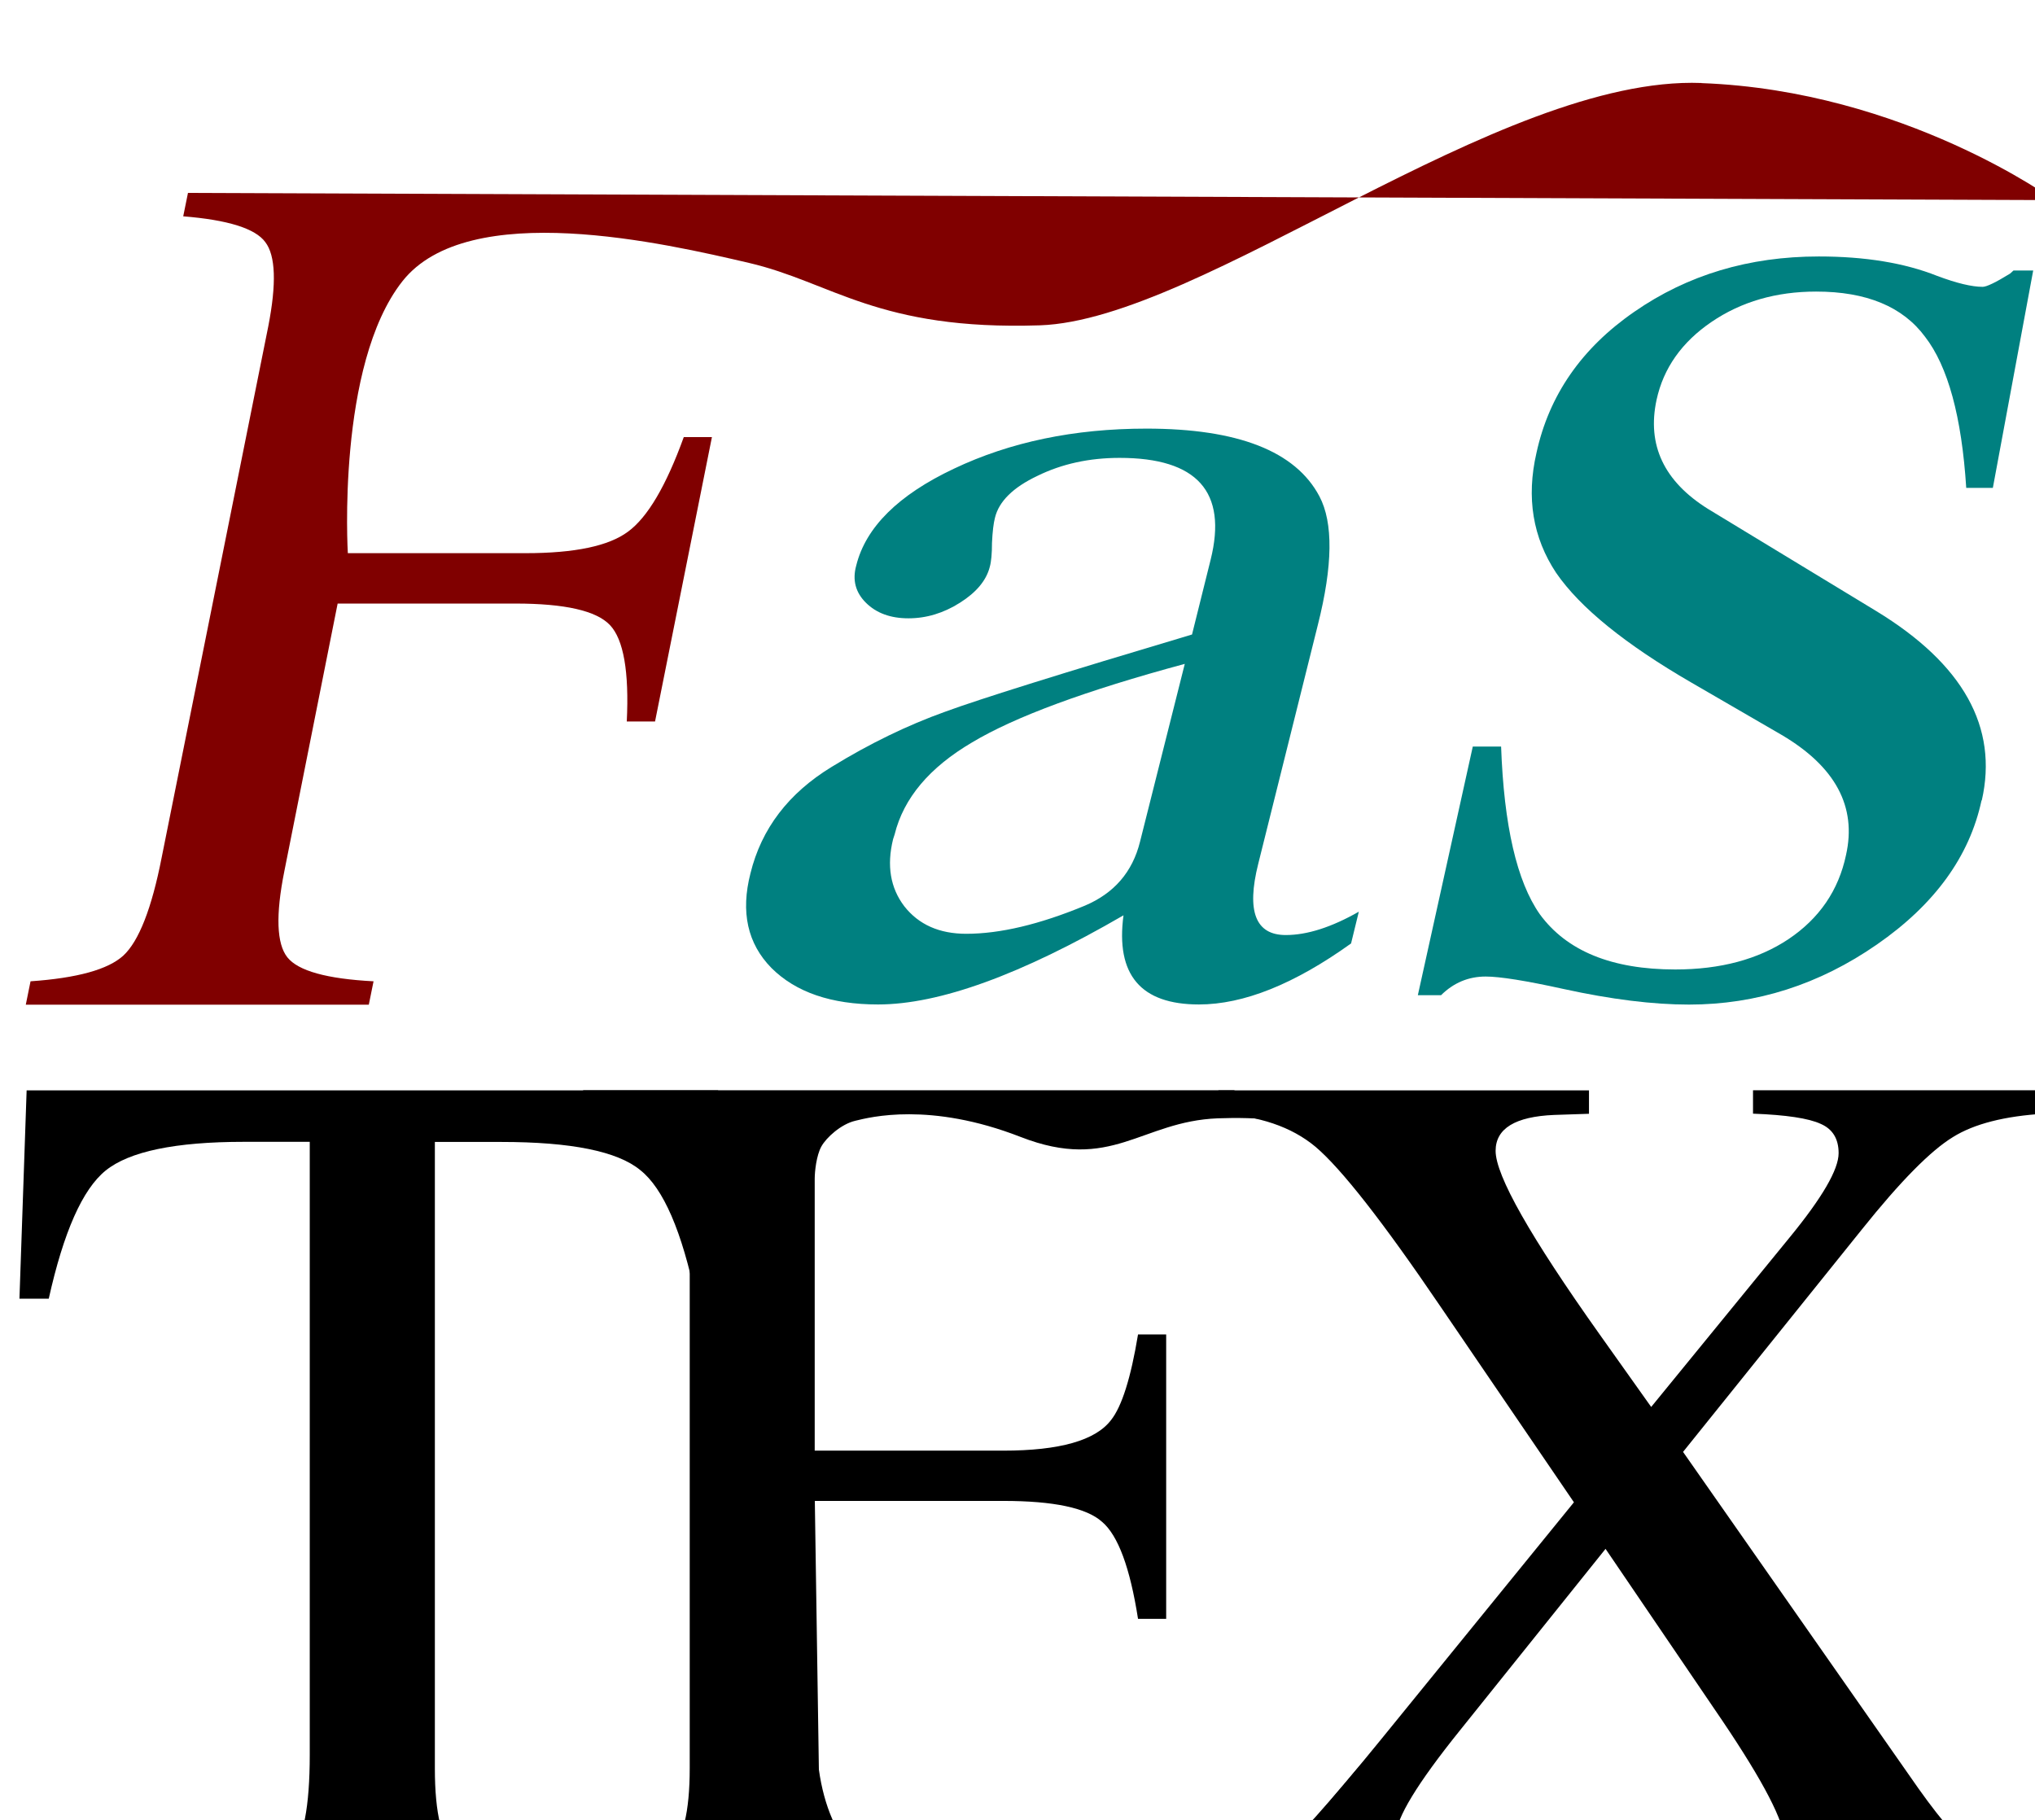
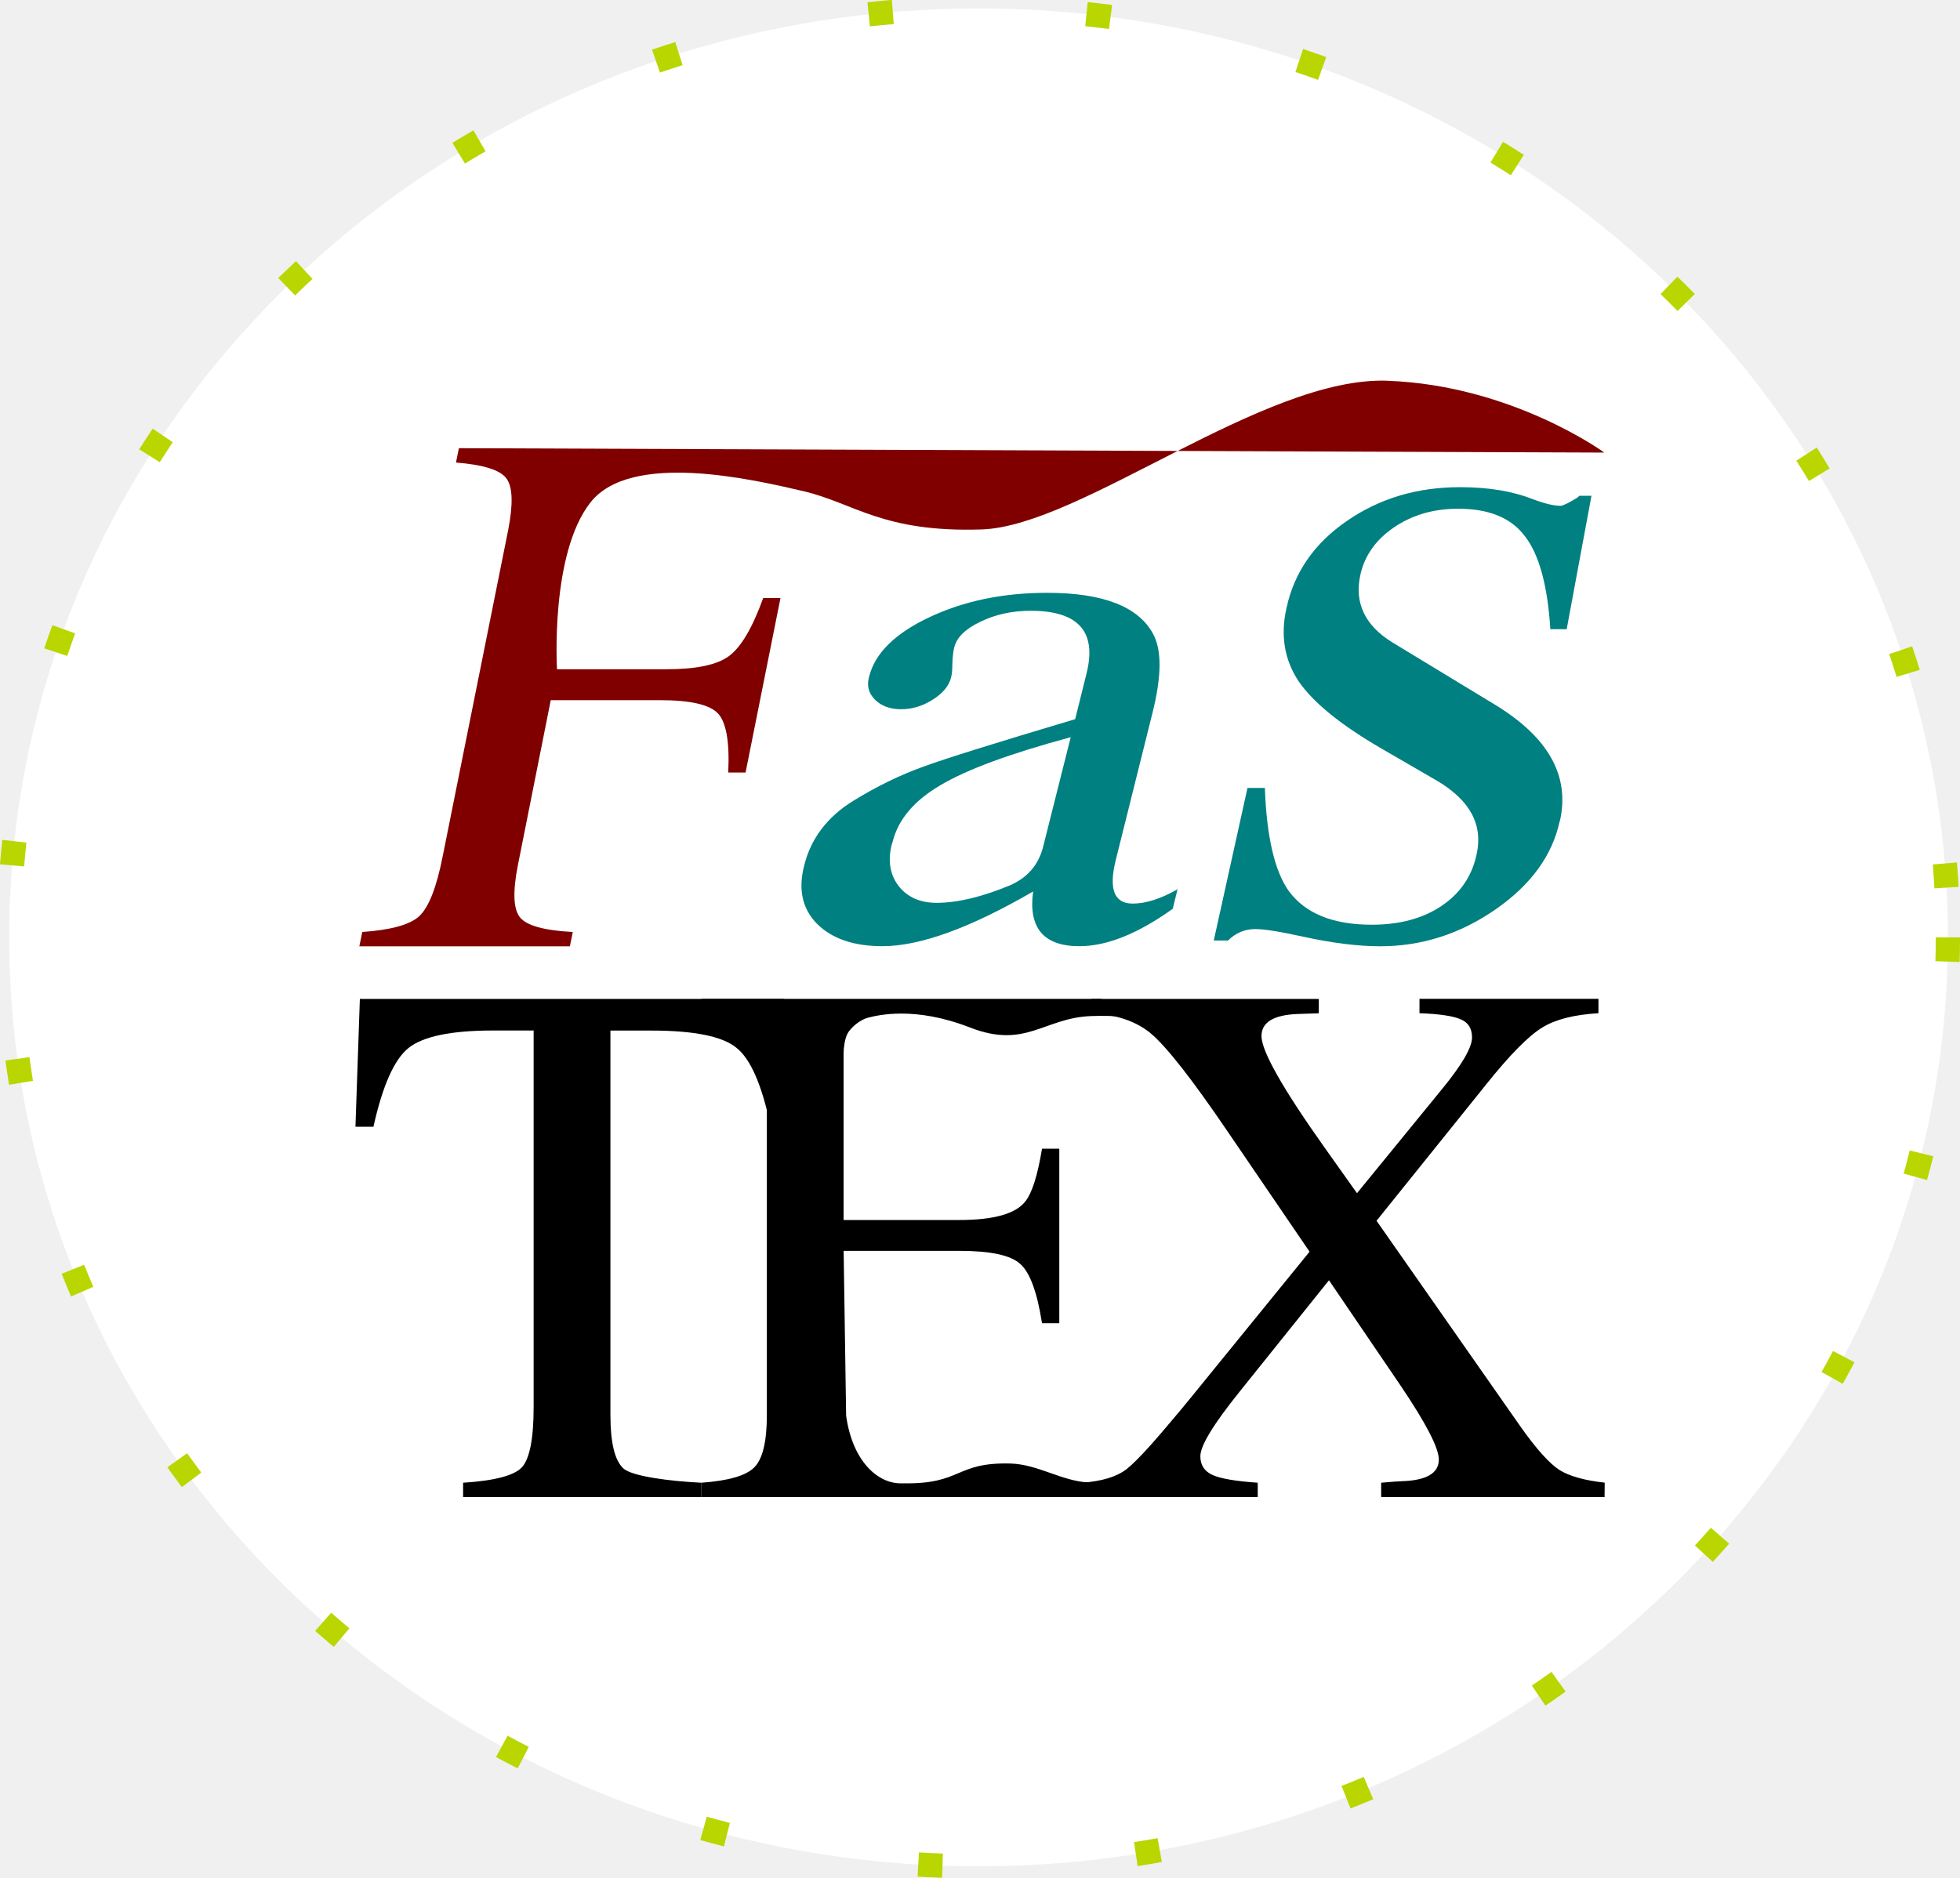
- <svg xmlns="http://www.w3.org/2000/svg" id="svg8" version="1.1" viewBox="0 0 17.567 15.706" height="15.706mm" width="17.567mm">
+ <svg xmlns="http://www.w3.org/2000/svg" width="27.566mm" height="26.414mm" viewBox="0 0 27.566 26.414" version="1.1" id="svg8">
  <defs id="defs2">
    </defs>
-   <g id="layer1" transform="translate(-33.18375,-133.9368)">
+   <g transform="translate(-28.35245,-129.2974)" id="layer1">
    <g id="g2020">
-       <g id="g861">
-         <ellipse ry="13.068" rx="13.633" cy="142.484" cx="42.115" id="path1025" style="fill:#ffffff;stroke-width:0.341;fill-opacity:1;stroke:#b9d600;stroke-opacity:1;stroke-miterlimit:4;stroke-dasharray:0.341, 2.728;stroke-dashoffset:0" />
-         <g transform="translate(0.2025051,0.7479522)" id="g2044">
-           <g aria-label="F" id="text835" style="font-size:10.583px;line-height:1.25;font-family:Nakula;-inkscape-font-specification:'Nakula, Normal';fill:#800000;stroke-width:0.265" transform="translate(0.7289107,4.233333)">
-             <path d="m 46.94,129.672 c -1.75,-0.066 -4.313,2.045 -5.711,2.092 -1.398,0.046 -1.795,-0.372 -2.512,-0.539 -0.717,-0.167 -2.423,-0.564 -2.992,0.16 -0.569,0.724 -0.47,2.346 -0.47,2.346 h 1.535 c 0.424,0 0.718,-0.062 0.884,-0.186 0.169,-0.124 0.329,-0.396 0.481,-0.816 h 0.243 l -0.491,2.455 H 37.663 c 0.021,-0.431 -0.028,-0.708 -0.145,-0.832 -0.117,-0.124 -0.389,-0.186 -0.816,-0.186 h -1.535 l -0.46,2.31 c -0.076,0.379 -0.067,0.627 0.026,0.744 0.093,0.117 0.341,0.186 0.744,0.207 l -0.041,0.202 h -2.961 l 0.041,-0.202 c 0.403,-0.028 0.67,-0.102 0.801,-0.222 0.134,-0.124 0.245,-0.407 0.331,-0.847 l 0.92,-4.584 c 0.072,-0.369 0.064,-0.612 -0.026,-0.729 -0.086,-0.117 -0.322,-0.191 -0.708,-0.222 l 0.041,-0.202 16.11,0.062 c 0,0 -1.294,-0.945 -3.044,-1.01 z" style="font-style:italic;fill:#800000;stroke-width:0.265" id="path859" />
-           </g>
-           <g style="font-size:11.813px;line-height:1.25;font-family:Nakula;-inkscape-font-specification:'Nakula, Normal';fill:#008080;stroke-width:0.295" id="text839" transform="scale(1.116218,0.8958825)" aria-label="a">
-             <path id="path2022" style="font-style:italic;fill:#008080;stroke-width:0.295" d="m 39.996,157.759 q -0.658,0.588 -1.177,0.588 -0.675,0 -0.583,-0.859 -1.188,0.859 -1.898,0.859 -0.542,0 -0.825,-0.352 -0.277,-0.352 -0.162,-0.911 0.127,-0.646 0.629,-1.027 0.438,-0.335 0.877,-0.531 0.404,-0.185 1.909,-0.744 l 0.144,-0.721 q 0.196,-0.981 -0.704,-0.981 -0.352,0 -0.635,0.173 -0.283,0.167 -0.329,0.404 -0.017,0.081 -0.023,0.242 0,0.156 -0.017,0.231 -0.04,0.196 -0.231,0.346 -0.19,0.15 -0.398,0.15 -0.208,0 -0.329,-0.15 -0.121,-0.15 -0.075,-0.358 0.11,-0.554 0.756,-0.934 0.652,-0.386 1.488,-0.386 1.061,0 1.338,0.652 0.162,0.381 -0.012,1.24 l -0.461,2.302 q -0.138,0.686 0.213,0.686 0.248,0 0.565,-0.225 z m -1.632,-0.981 0.346,-1.713 q -1.148,0.386 -1.644,0.756 -0.496,0.363 -0.6,0.888 l -0.012,0.046 q -0.075,0.381 0.087,0.646 0.167,0.265 0.479,0.265 0.392,0 0.917,-0.271 0.34,-0.179 0.427,-0.617 z" />
-           </g>
-           <g aria-label="T" id="text843" style="font-size:10.583px;line-height:1.25;font-family:Nakula;-inkscape-font-specification:'Nakula, Normal';stroke-width:0.265" transform="translate(0.5291667,3.704167)">
-             <path d="m 38.713,140.697 h -0.253 c -0.121,-0.582 -0.281,-0.953 -0.481,-1.111 -0.196,-0.162 -0.596,-0.243 -1.199,-0.243 H 36.206 v 5.41 c 0,0.386 0.06,0.636 0.181,0.749 0.124,0.114 0.665,0.181 1.099,0.202 v 0.202 h -3.352 v -0.202 c 0.441,-0.028 0.717,-0.1 0.827,-0.217 0.11,-0.121 0.165,-0.405 0.165,-0.853 v -5.292 h -0.568 c -0.593,0 -0.99,0.083 -1.194,0.248 -0.2,0.162 -0.363,0.531 -0.491,1.106 h -0.253 l 0.062,-1.798 h 5.969 z" style="stroke-width:0.265" id="path853" />
-           </g>
-           <g aria-label="E" id="text847" style="font-size:10.583px;line-height:1.25;font-family:Nakula;-inkscape-font-specification:'Nakula, Normal';stroke-width:0.265" transform="translate(0.5291667,3.704167)">
-             <path d="m 44.174,144.753 c 0.35,-0.427 -0.978,1.153 -0.978,1.153 h -5.71 v -0.202 c 0.382,-0.028 0.63,-0.1 0.744,-0.217 0.117,-0.117 0.176,-0.362 0.176,-0.734 v -4.703 c 0,-0.369 -0.057,-0.612 -0.171,-0.729 -0.11,-0.117 -0.36,-0.191 -0.749,-0.222 v -0.202 h 5.617 l 1.219,0.351 0.155,0.478 c -0.09,-0.475 -0.847,-0.612 -1.512,-0.587 -0.664,0.026 -0.917,0.467 -1.702,0.161 -0.785,-0.306 -1.303,-0.17 -1.427,-0.14 -0.124,0.029 -0.252,0.146 -0.294,0.223 -0.042,0.077 -0.057,0.212 -0.057,0.279 v 2.346 h 1.628 c 0.486,0 0.796,-0.088 0.93,-0.264 0.093,-0.117 0.171,-0.363 0.233,-0.739 h 0.243 v 2.455 h -0.243 c -0.069,-0.441 -0.172,-0.72 -0.31,-0.837 -0.134,-0.121 -0.419,-0.181 -0.853,-0.181 H 39.486 l 0.035,2.319 c 0.09,0.648 0.454,0.967 0.792,0.951 0.848,0.017 0.733,-0.3 1.523,-0.278 0.379,0.011 0.714,0.244 1.083,0.265 0.369,0.021 0.774,-0.199 1.256,-0.948 z" style="stroke-width:0.265" id="path856" />
-           </g>
-           <g style="font-size:10.583px;line-height:1.25;font-family:Nakula;-inkscape-font-specification:'Nakula, Normal';stroke-width:0.265" id="text851" aria-label="X">
-             <path id="path2025" style="stroke-width:0.265" d="m 50.717,149.61 h -3.142 v -0.202 q 0.238,-0.021 0.284,-0.021 0.527,-0.015 0.527,-0.305 0,-0.243 -0.537,-1.039 l -1.008,-1.483 -1.256,1.566 q -0.553,0.687 -0.553,0.909 0,0.186 0.171,0.264 0.171,0.077 0.636,0.109 v 0.202 h -2.47 v -0.202 q 0.419,-0.031 0.625,-0.191 0.233,-0.181 0.91,-1.013 l 1.664,-2.046 -1.152,-1.69 q -0.744,-1.096 -1.08,-1.38 -0.31,-0.258 -0.837,-0.284 v -0.202 h 3.199 v 0.202 l -0.3,0.01 q -0.506,0.021 -0.506,0.31 0,0.32 0.899,1.586 l 0.444,0.625 1.194,-1.462 q 0.424,-0.517 0.424,-0.729 0,-0.186 -0.155,-0.253 -0.155,-0.072 -0.584,-0.088 v -0.202 h 2.517 v 0.202 q -0.517,0.031 -0.791,0.202 -0.289,0.176 -0.785,0.796 l -1.545,1.922 2.031,2.904 q 0.326,0.46 0.537,0.599 0.212,0.134 0.641,0.181 z" />
-           </g>
-           <g style="font-size:14.457px;line-height:1.25;font-family:Nakula;-inkscape-font-specification:'Nakula, Normal';fill:#008080;stroke-width:0.361" id="text839-3" transform="scale(1.04918,0.9531256)" aria-label="s">
-             <path id="path2028" style="font-style:italic;fill:#008080;stroke-width:0.361" d="m 47.739,146.988 q -0.148,0.762 -0.861,1.306 -0.713,0.544 -1.546,0.544 -0.445,0 -1.031,-0.141 -0.466,-0.113 -0.642,-0.113 -0.212,0 -0.367,0.169 h -0.191 l 0.452,-2.252 h 0.233 q 0.035,1.073 0.318,1.518 0.332,0.501 1.115,0.501 0.558,0 0.932,-0.275 0.381,-0.282 0.473,-0.762 0.134,-0.656 -0.529,-1.087 l -0.741,-0.473 q -0.819,-0.522 -1.115,-0.995 -0.289,-0.48 -0.162,-1.087 0.155,-0.784 0.805,-1.278 0.656,-0.501 1.518,-0.501 0.572,0 0.974,0.176 0.24,0.099 0.374,0.099 0.049,0 0.226,-0.12 l 0.028,-0.028 h 0.162 l -0.332,1.969 h -0.219 q -0.056,-0.967 -0.339,-1.369 -0.275,-0.409 -0.896,-0.409 -0.494,0 -0.861,0.275 -0.367,0.275 -0.452,0.706 -0.12,0.614 0.424,0.988 l 1.384,0.925 q 1.073,0.72 0.868,1.715 z" />
+       <g id="g863">
+         <g id="g861">
+           <ellipse ry="13.068" rx="13.633" cy="142.484" cx="42.115" id="path1025" style="fill:#ffffff;fill-opacity:1;stroke:#b9d600;stroke-width:0.341;stroke-miterlimit:4;stroke-dasharray:0.341, 2.728;stroke-dashoffset:0;stroke-opacity:1" />
+           <g transform="translate(0.2025051,0.7479522)" id="g2044">
+             <g aria-label="F" id="text835" style="font-size:10.583px;line-height:1.25;font-family:Nakula;-inkscape-font-specification:'Nakula, Normal';fill:#800000;stroke-width:0.265" transform="translate(0.7289107,4.233333)">
+               <path d="m 46.94,129.672 c -1.75,-0.066 -4.313,2.045 -5.711,2.092 -1.398,0.046 -1.795,-0.372 -2.512,-0.539 -0.717,-0.167 -2.423,-0.564 -2.992,0.16 -0.569,0.724 -0.47,2.346 -0.47,2.346 h 1.535 c 0.424,0 0.718,-0.062 0.884,-0.186 0.169,-0.124 0.329,-0.396 0.481,-0.816 h 0.243 l -0.491,2.455 H 37.663 c 0.021,-0.431 -0.028,-0.708 -0.145,-0.832 -0.117,-0.124 -0.389,-0.186 -0.816,-0.186 h -1.535 l -0.46,2.31 c -0.076,0.379 -0.067,0.627 0.026,0.744 0.093,0.117 0.341,0.186 0.744,0.207 l -0.041,0.202 h -2.961 l 0.041,-0.202 c 0.403,-0.028 0.67,-0.102 0.801,-0.222 0.134,-0.124 0.245,-0.407 0.331,-0.847 l 0.92,-4.584 c 0.072,-0.369 0.064,-0.612 -0.026,-0.729 -0.086,-0.117 -0.322,-0.191 -0.708,-0.222 l 0.041,-0.202 16.11,0.062 c 0,0 -1.294,-0.945 -3.044,-1.01 z" style="font-style:italic;fill:#800000;stroke-width:0.265" id="path859" />
+             </g>
+             <g style="font-size:11.813px;line-height:1.25;font-family:Nakula;-inkscape-font-specification:'Nakula, Normal';fill:#008080;stroke-width:0.295" id="text839" transform="scale(1.116218,0.8958825)" aria-label="a">
+               <path id="path2022" style="font-style:italic;fill:#008080;stroke-width:0.295" d="m 39.996,157.759 q -0.658,0.588 -1.177,0.588 -0.675,0 -0.583,-0.859 -1.188,0.859 -1.898,0.859 -0.542,0 -0.825,-0.352 -0.277,-0.352 -0.162,-0.911 0.127,-0.646 0.629,-1.027 0.438,-0.335 0.877,-0.531 0.404,-0.185 1.909,-0.744 l 0.144,-0.721 q 0.196,-0.981 -0.704,-0.981 -0.352,0 -0.635,0.173 -0.283,0.167 -0.329,0.404 -0.017,0.081 -0.023,0.242 0,0.156 -0.017,0.231 -0.04,0.196 -0.231,0.346 -0.19,0.15 -0.398,0.15 -0.208,0 -0.329,-0.15 -0.121,-0.15 -0.075,-0.358 0.11,-0.554 0.756,-0.934 0.652,-0.386 1.488,-0.386 1.061,0 1.338,0.652 0.162,0.381 -0.012,1.24 l -0.461,2.302 q -0.138,0.686 0.213,0.686 0.248,0 0.565,-0.225 z m -1.632,-0.981 0.346,-1.713 q -1.148,0.386 -1.644,0.756 -0.496,0.363 -0.6,0.888 l -0.012,0.046 q -0.075,0.381 0.087,0.646 0.167,0.265 0.479,0.265 0.392,0 0.917,-0.271 0.34,-0.179 0.427,-0.617 z" />
+             </g>
+             <g aria-label="T" id="text843" style="font-size:10.583px;line-height:1.25;font-family:Nakula;-inkscape-font-specification:'Nakula, Normal';stroke-width:0.265" transform="translate(0.5291667,3.704167)">
+               <path d="m 38.713,140.697 h -0.253 c -0.121,-0.582 -0.281,-0.953 -0.481,-1.111 -0.196,-0.162 -0.596,-0.243 -1.199,-0.243 H 36.206 v 5.41 c 0,0.386 0.06,0.636 0.181,0.749 0.124,0.114 0.665,0.181 1.099,0.202 v 0.202 h -3.352 v -0.202 c 0.441,-0.028 0.717,-0.1 0.827,-0.217 0.11,-0.121 0.165,-0.405 0.165,-0.853 v -5.292 h -0.568 c -0.593,0 -0.99,0.083 -1.194,0.248 -0.2,0.162 -0.363,0.531 -0.491,1.106 h -0.253 l 0.062,-1.798 h 5.969 z" style="stroke-width:0.265" id="path853" />
+             </g>
+             <g aria-label="E" id="text847" style="font-size:10.583px;line-height:1.25;font-family:Nakula;-inkscape-font-specification:'Nakula, Normal';stroke-width:0.265" transform="translate(0.5291667,3.704167)">
+               <path d="m 44.174,144.753 c 0.35,-0.427 -0.978,1.153 -0.978,1.153 h -5.71 v -0.202 c 0.382,-0.028 0.63,-0.1 0.744,-0.217 0.117,-0.117 0.176,-0.362 0.176,-0.734 v -4.703 c 0,-0.369 -0.057,-0.612 -0.171,-0.729 -0.11,-0.117 -0.36,-0.191 -0.749,-0.222 v -0.202 h 5.617 l 1.219,0.351 0.155,0.478 c -0.09,-0.475 -0.847,-0.612 -1.512,-0.587 -0.664,0.026 -0.917,0.467 -1.702,0.161 -0.785,-0.306 -1.303,-0.17 -1.427,-0.14 -0.124,0.029 -0.252,0.146 -0.294,0.223 -0.042,0.077 -0.057,0.212 -0.057,0.279 v 2.346 h 1.628 c 0.486,0 0.796,-0.088 0.93,-0.264 0.093,-0.117 0.171,-0.363 0.233,-0.739 h 0.243 v 2.455 h -0.243 c -0.069,-0.441 -0.172,-0.72 -0.31,-0.837 -0.134,-0.121 -0.419,-0.181 -0.853,-0.181 H 39.486 l 0.035,2.319 c 0.09,0.648 0.454,0.967 0.792,0.951 0.848,0.017 0.733,-0.3 1.523,-0.278 0.379,0.011 0.714,0.244 1.083,0.265 0.369,0.021 0.774,-0.199 1.256,-0.948 z" style="stroke-width:0.265" id="path856" />
+             </g>
+             <g style="font-size:10.583px;line-height:1.25;font-family:Nakula;-inkscape-font-specification:'Nakula, Normal';stroke-width:0.265" id="text851" aria-label="X">
+               <path id="path2025" style="stroke-width:0.265" d="m 50.717,149.61 h -3.142 v -0.202 q 0.238,-0.021 0.284,-0.021 0.527,-0.015 0.527,-0.305 0,-0.243 -0.537,-1.039 l -1.008,-1.483 -1.256,1.566 q -0.553,0.687 -0.553,0.909 0,0.186 0.171,0.264 0.171,0.077 0.636,0.109 v 0.202 h -2.47 v -0.202 q 0.419,-0.031 0.625,-0.191 0.233,-0.181 0.91,-1.013 l 1.664,-2.046 -1.152,-1.69 q -0.744,-1.096 -1.08,-1.38 -0.31,-0.258 -0.837,-0.284 v -0.202 h 3.199 v 0.202 l -0.3,0.01 q -0.506,0.021 -0.506,0.31 0,0.32 0.899,1.586 l 0.444,0.625 1.194,-1.462 q 0.424,-0.517 0.424,-0.729 0,-0.186 -0.155,-0.253 -0.155,-0.072 -0.584,-0.088 v -0.202 h 2.517 v 0.202 q -0.517,0.031 -0.791,0.202 -0.289,0.176 -0.785,0.796 l -1.545,1.922 2.031,2.904 q 0.326,0.46 0.537,0.599 0.212,0.134 0.641,0.181 z" />
+             </g>
+             <g style="font-size:14.457px;line-height:1.25;font-family:Nakula;-inkscape-font-specification:'Nakula, Normal';fill:#008080;stroke-width:0.361" id="text839-3" transform="scale(1.04918,0.9531256)" aria-label="s">
+               <path id="path2028" style="font-style:italic;fill:#008080;stroke-width:0.361" d="m 47.739,146.988 q -0.148,0.762 -0.861,1.306 -0.713,0.544 -1.546,0.544 -0.445,0 -1.031,-0.141 -0.466,-0.113 -0.642,-0.113 -0.212,0 -0.367,0.169 h -0.191 l 0.452,-2.252 h 0.233 q 0.035,1.073 0.318,1.518 0.332,0.501 1.115,0.501 0.558,0 0.932,-0.275 0.381,-0.282 0.473,-0.762 0.134,-0.656 -0.529,-1.087 l -0.741,-0.473 q -0.819,-0.522 -1.115,-0.995 -0.289,-0.48 -0.162,-1.087 0.155,-0.784 0.805,-1.278 0.656,-0.501 1.518,-0.501 0.572,0 0.974,0.176 0.24,0.099 0.374,0.099 0.049,0 0.226,-0.12 l 0.028,-0.028 h 0.162 l -0.332,1.969 h -0.219 q -0.056,-0.967 -0.339,-1.369 -0.275,-0.409 -0.896,-0.409 -0.494,0 -0.861,0.275 -0.367,0.275 -0.452,0.706 -0.12,0.614 0.424,0.988 l 1.384,0.925 q 1.073,0.72 0.868,1.715 z" />
+             </g>
          </g>
        </g>
      </g>
    </g>
  </g>
</svg>
